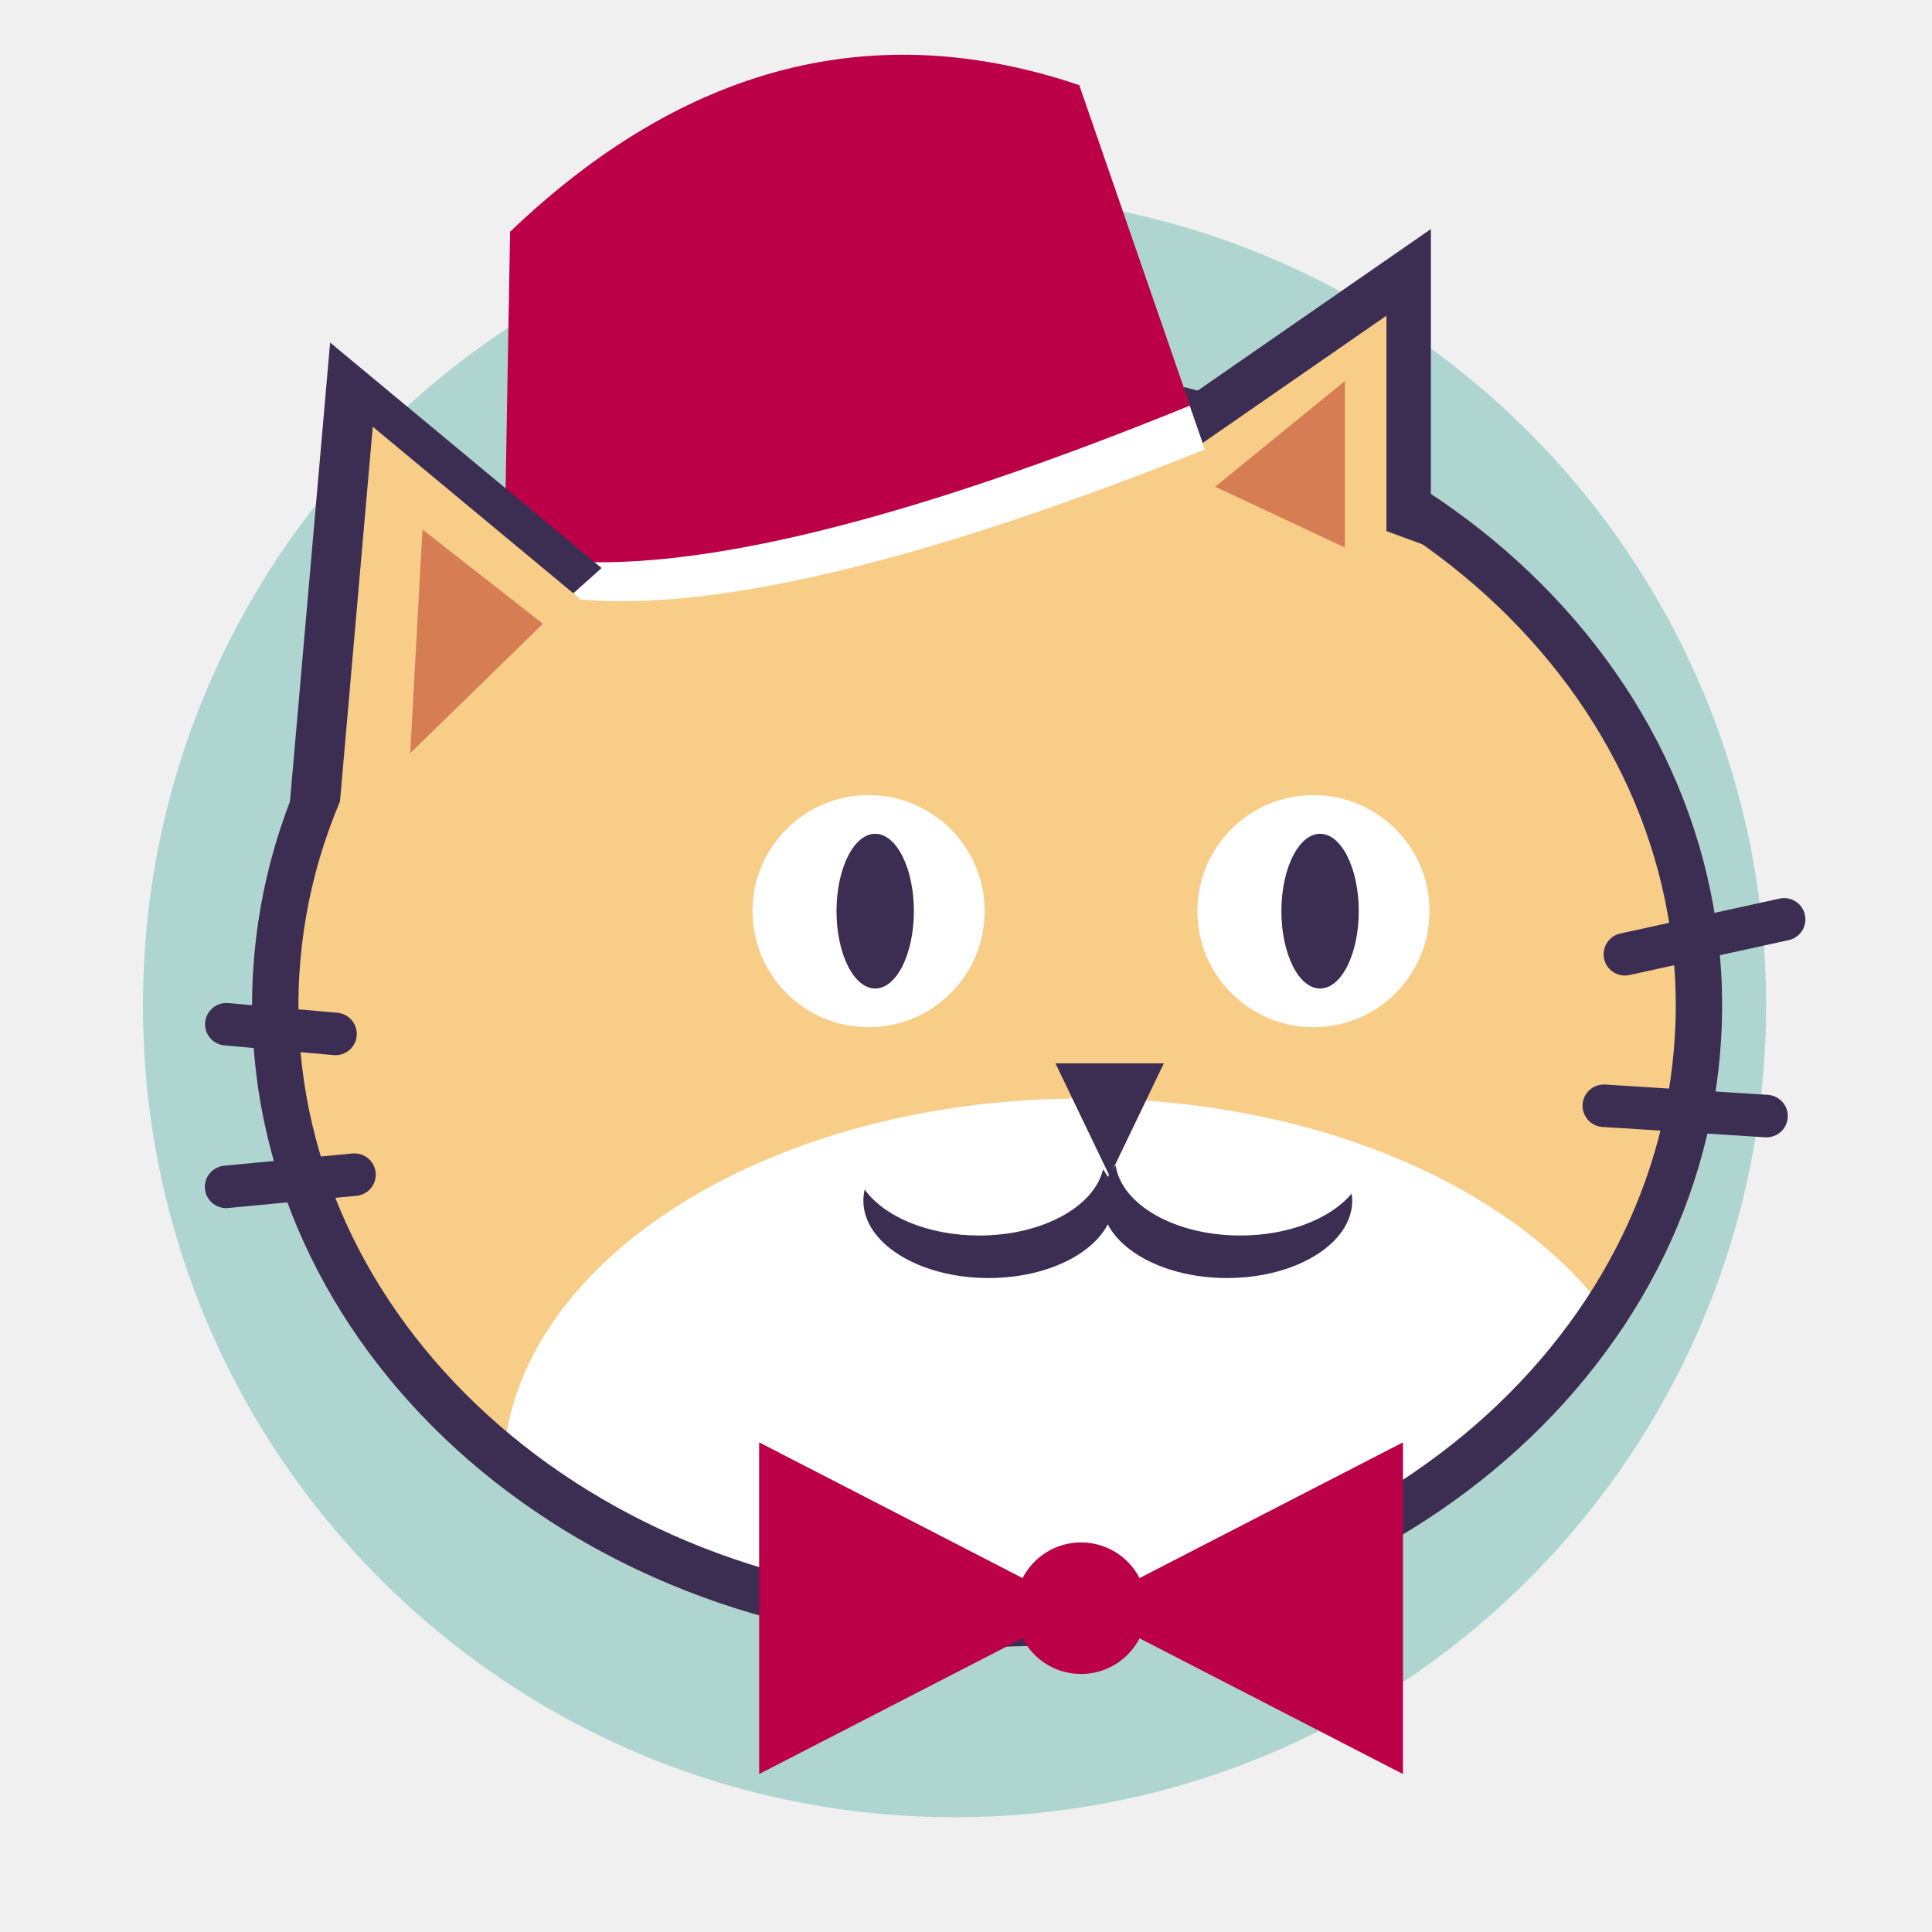
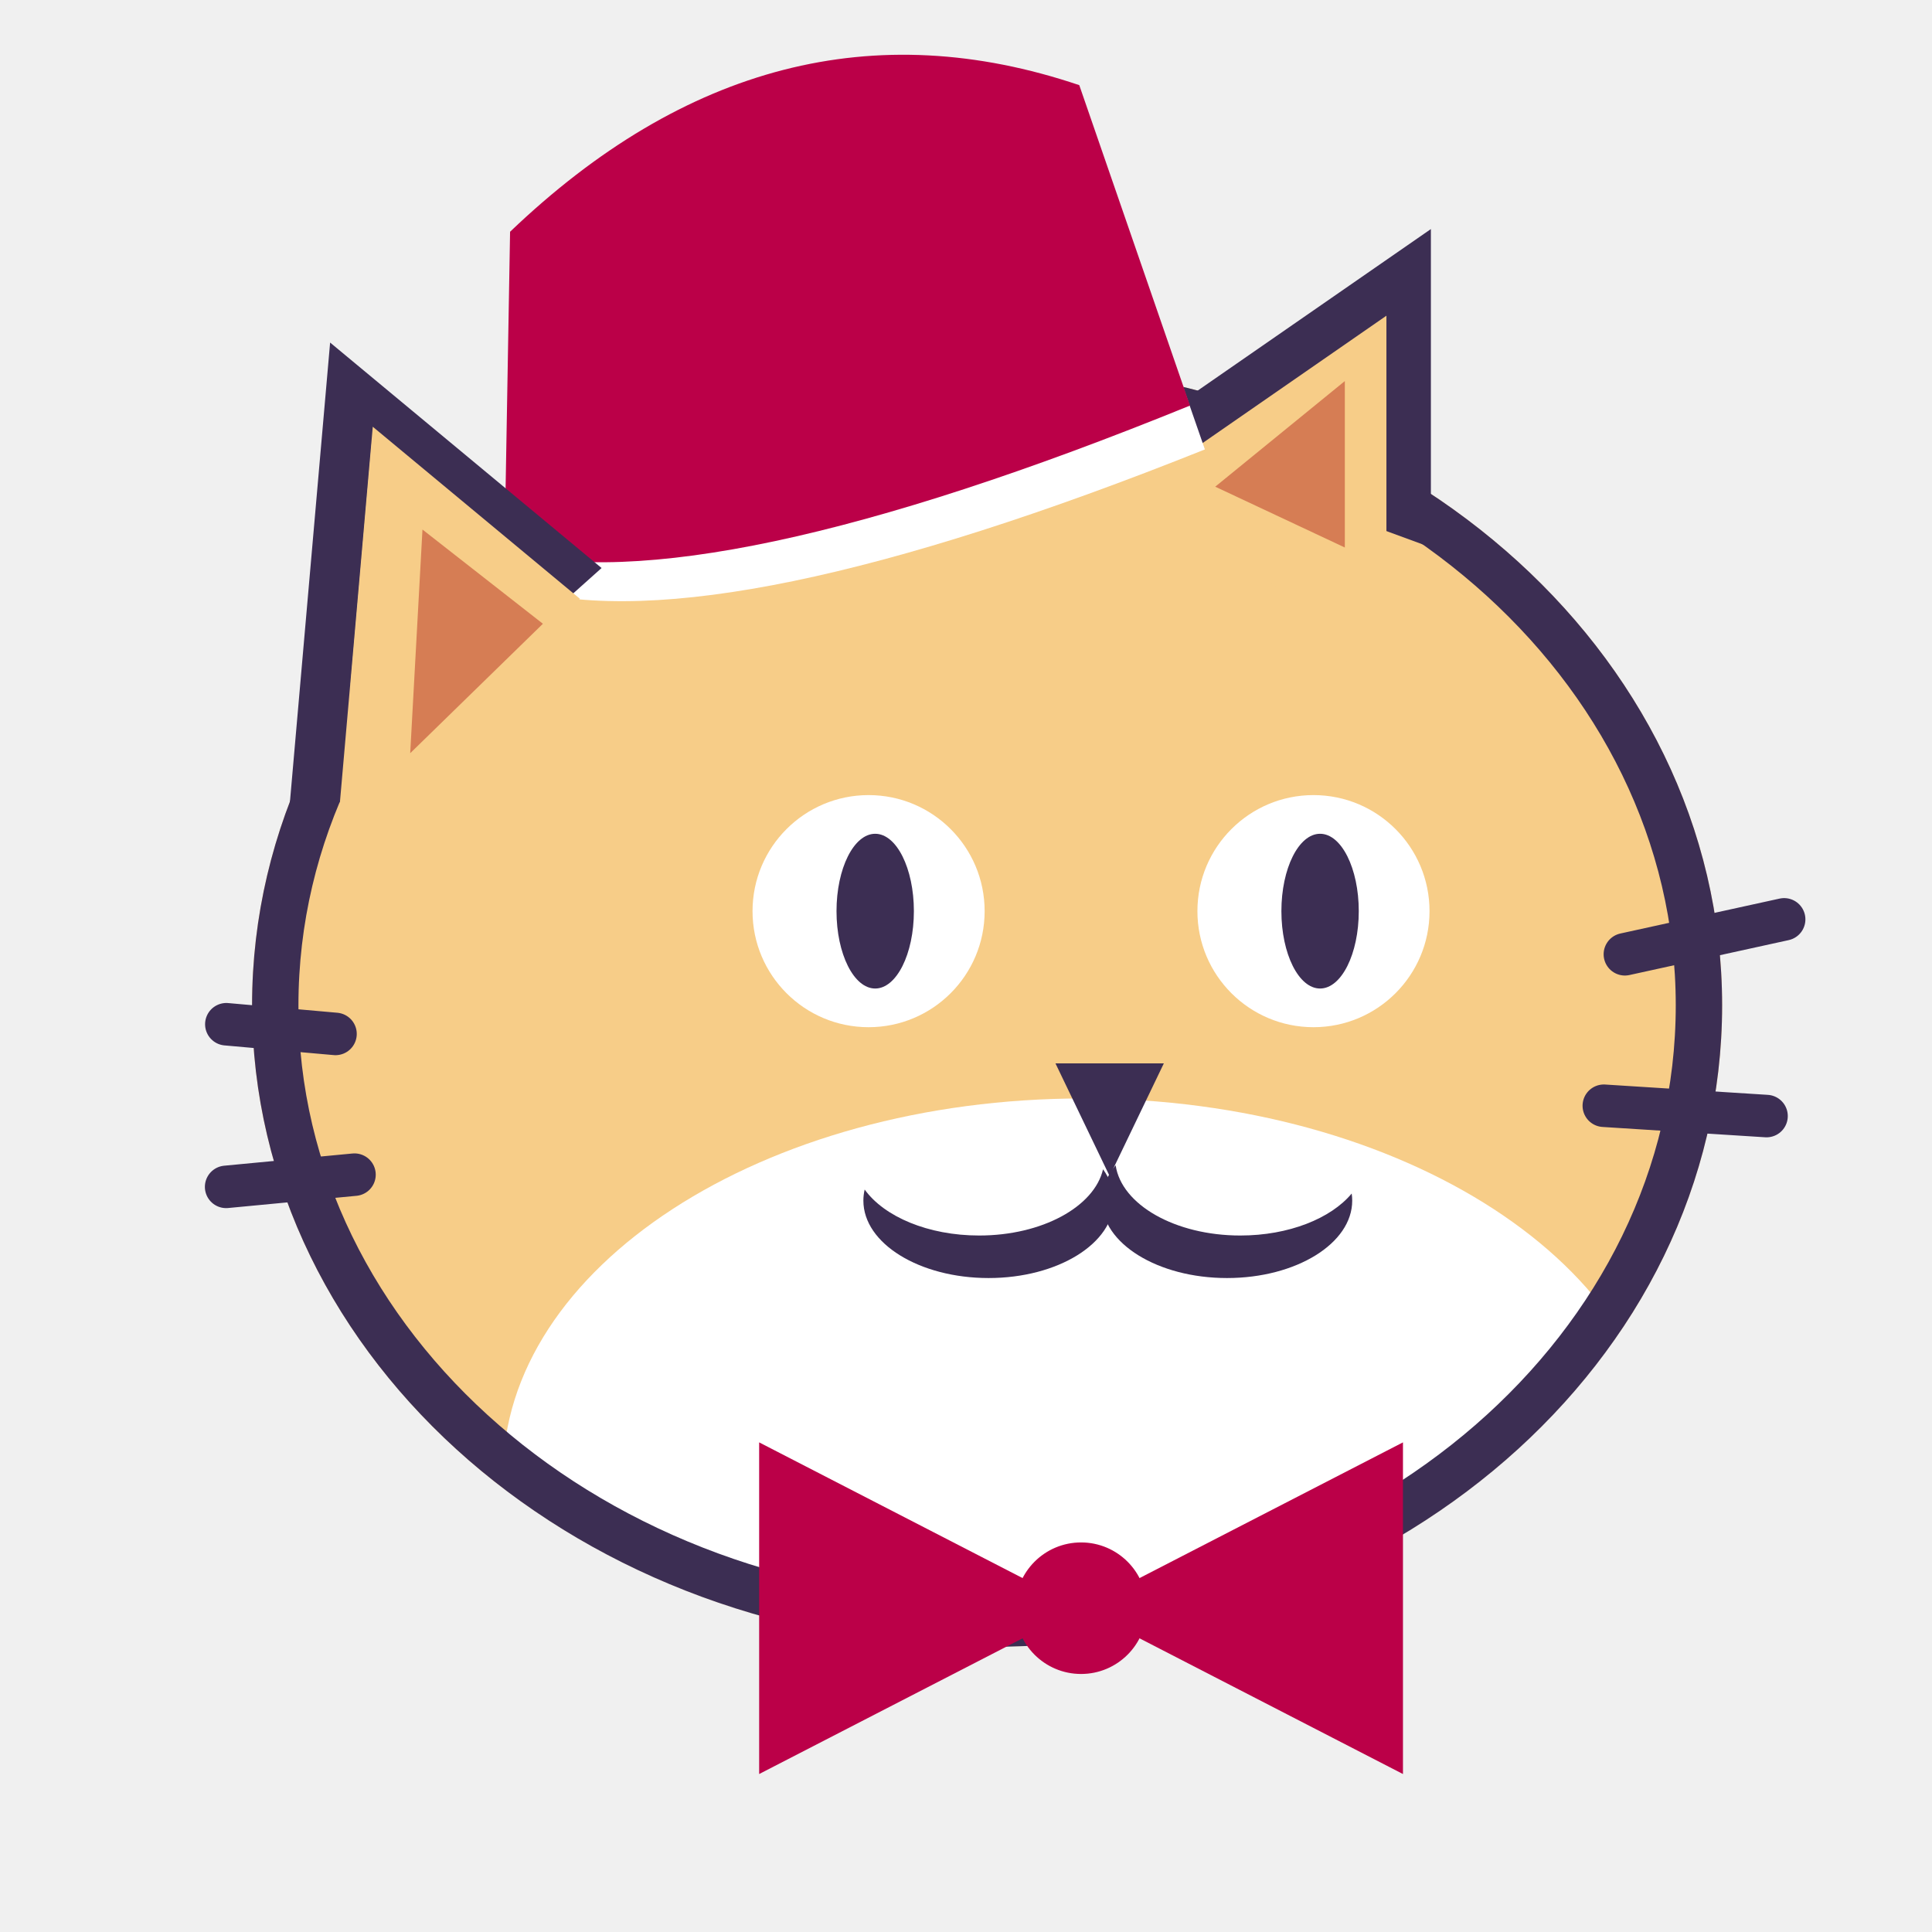
<svg xmlns="http://www.w3.org/2000/svg" xmlns:xlink="http://www.w3.org/1999/xlink" width="500px" height="500px" viewBox="0 0 500 500" version="1.1">
  <defs>
    <ellipse id="path-1" cx="190.4" cy="166.133" rx="190.224" ry="166.03" />
    <polygon id="path-3" points="0.273 50.551 57.562 10.865 57.562 111.58" />
    <polygon id="path-5" points="4.373 42.35 61.663 2.664 61.663 103.378" />
  </defs>
  <g id="badge" stroke="none" stroke-width="1" fill="none" fill-rule="evenodd">
    <g id="Badge-" transform="translate(37, 10.61719)">
-       <circle id="Oval-17" fill="#AFD5D0" fill-rule="nonzero" cx="210.032" cy="249.641" r="210.032" />
      <g id="head" transform="translate(21.46872, 0.337533)">
        <g id="HEAD" transform="translate(6.591933, 83.10038)">
          <mask id="mask-2" fill="white">
            <use xlink:href="#path-1" />
          </mask>
          <use id="head" fill="#F7CD88" fill-rule="nonzero" xlink:href="#path-1" />
          <ellipse id="Oval-4" fill="#FFFFFF" fill-rule="nonzero" mask="url(#mask-2)" cx="215.253" cy="287.839" rx="150.177" ry="97.615" />
        </g>
        <ellipse id="head-border" stroke="#3C2E53" stroke-width="12" fill-rule="nonzero" cx="196.992" cy="249.233" rx="184.224" ry="160.03" />
        <g id="mouth" transform="translate(164.2257, 264.2509)" fill="#3C2E53" fill-rule="nonzero">
          <g id="Group-10" transform="translate(62.36794, 25.58549)">
            <path d="M3.666,0.783 C5.175,10.976 19.045,18.959 35.932,18.959 C48.486,18.959 59.373,14.547 64.753,8.094 C64.843,8.702 64.889,9.319 64.889,9.941 C64.889,21 50.382,29.965 32.487,29.965 C14.592,29.965 0.086,21 0.086,9.941 C0.086,6.641 1.378,3.527 3.666,0.783 Z" id="Combined-Shape" />
          </g>
          <g id="Group-10" transform="translate(33.13708, 41.08549) scale(-1, 1) translate(-33.13708, -41.08549) translate(0.637078, 26.58549)">
            <path d="M2.863,0.818 C5.124,10.511 18.621,17.959 34.932,17.959 C48.147,17.959 59.514,13.07 64.556,6.059 C64.776,7 64.889,7.963 64.889,8.941 C64.889,20 50.382,28.965 32.487,28.965 C14.592,28.965 0.086,20 0.086,8.941 C0.086,6.049 1.078,3.301 2.863,0.818 Z" id="Combined-Shape" />
          </g>
          <polygon id="Path-24" points="50.463 0 78.503 0 64.483 29.185" />
        </g>
        <g id="eyes" transform="translate(136.2656, 194.1685)" fill-rule="nonzero">
          <circle id="Oval" fill="#FFFFFF" cx="30.055" cy="30.681" r="30.035" />
          <circle id="Oval-2" fill="#FFFFFF" cx="145.191" cy="30.681" r="30.035" />
          <ellipse id="Oval" fill="#3C2E53" cx="31.766" cy="30.681" rx="10.012" ry="20.024" />
          <ellipse id="Oval-2" fill="#3C2E53" cx="146.902" cy="30.681" rx="10.012" ry="20.024" />
        </g>
        <g id="r-ear-fill" transform="translate(242.774, 59.88153)">
          <polygon id="Path-18" stroke="#3C2E53" stroke-width="13" fill-rule="nonzero" points="5.279 40.539 62.568 0.854 62.568 61.521" />
          <mask id="mask-4" fill="white">
            <use xlink:href="#path-3" />
          </mask>
          <use id="Path-18" fill="#F7CD88" fill-rule="nonzero" xlink:href="#path-3" />
        </g>
        <g id="hat" transform="translate(71.24017, 0.716174)" fill-rule="nonzero">
          <path d="M182.568,103.113 L150.819,16.581 C99.352,1.45 51.405,15.872 6.976,59.847 C6.976,77.904 6.976,77.904 6.976,142.55 C41.337,151.017 99.868,137.871 182.568,103.113 Z" id="Path-14" fill="#FFFFFF" transform="translate(94.77233, 77.90433) rotate(1) translate(-94.77233, -77.90433) " />
          <path d="M178.68,91.753 L148.581,9.339 C95.261,-7.632 46.387,5.87 1.958,49.845 C1.958,67.902 1.958,67.902 1.958,132.548 C36.318,141.015 95.226,127.416 178.68,91.753 Z" id="Path-14" fill="#BB0048" transform="translate(90.31906, 68.61762) rotate(1) translate(-90.31906, -68.61762) " />
        </g>
        <g id="l-ear" transform="translate(29.13161, 99.12393)">
          <path d="M-4.598,34.368 L54.073,-6.275 L54.073,96.87 L-4.598,34.368 Z" id="Path-18" stroke="#3C2E53" stroke-width="13" stroke-linecap="square" fill-rule="nonzero" transform="translate(26.43774, 43.29196) scale(-1, 1) rotate(-5) translate(-26.43774, -43.29196) " />
          <mask id="mask-6" fill="white">
            <use xlink:href="#path-5" />
          </mask>
          <use id="Path-18" fill="#F7CD88" fill-rule="nonzero" transform="translate(33.01797, 53.02135) scale(-1, 1) rotate(-5) translate(-33.01797, -53.02135) " xlink:href="#path-5" />
        </g>
        <g id="bow-1" transform="translate(137.8263, 361.936)" fill="#BB0048" fill-rule="nonzero">
          <polygon id="Path-3" points="0.173 0.394 0.173 86.228 166.792 0.394 166.792 86.228" />
          <circle id="Oval" stroke="#BB0048" cx="83.483" cy="43.311" r="16.521" />
        </g>
        <g id="whiskers" transform="translate(0, 226.1703)" fill-rule="nonzero" stroke="#3C2E53" stroke-linecap="round" stroke-width="11">
          <path d="M362.05,9.841 L403.268,0.803" id="Path-26" />
          <path d="M356.597,49.039 L398.709,51.712" id="Path-26" />
          <path d="M33.273,66.875 L0.055,70.035" id="Path-26" />
          <path d="M28.361,30.454 L0.107,27.947" id="Path-27" />
        </g>
      </g>
    </g>
    <polygon id="Path-41" fill="#D67D54" fill-rule="nonzero" points="140.502 161.43 109.334 137.045 106.16 194.928" />
    <polygon id="Path-42" fill="#D67D54" fill-rule="nonzero" points="314.5 125.953 348.041 141.693 348.041 98.621" />
  </g>
</svg>
